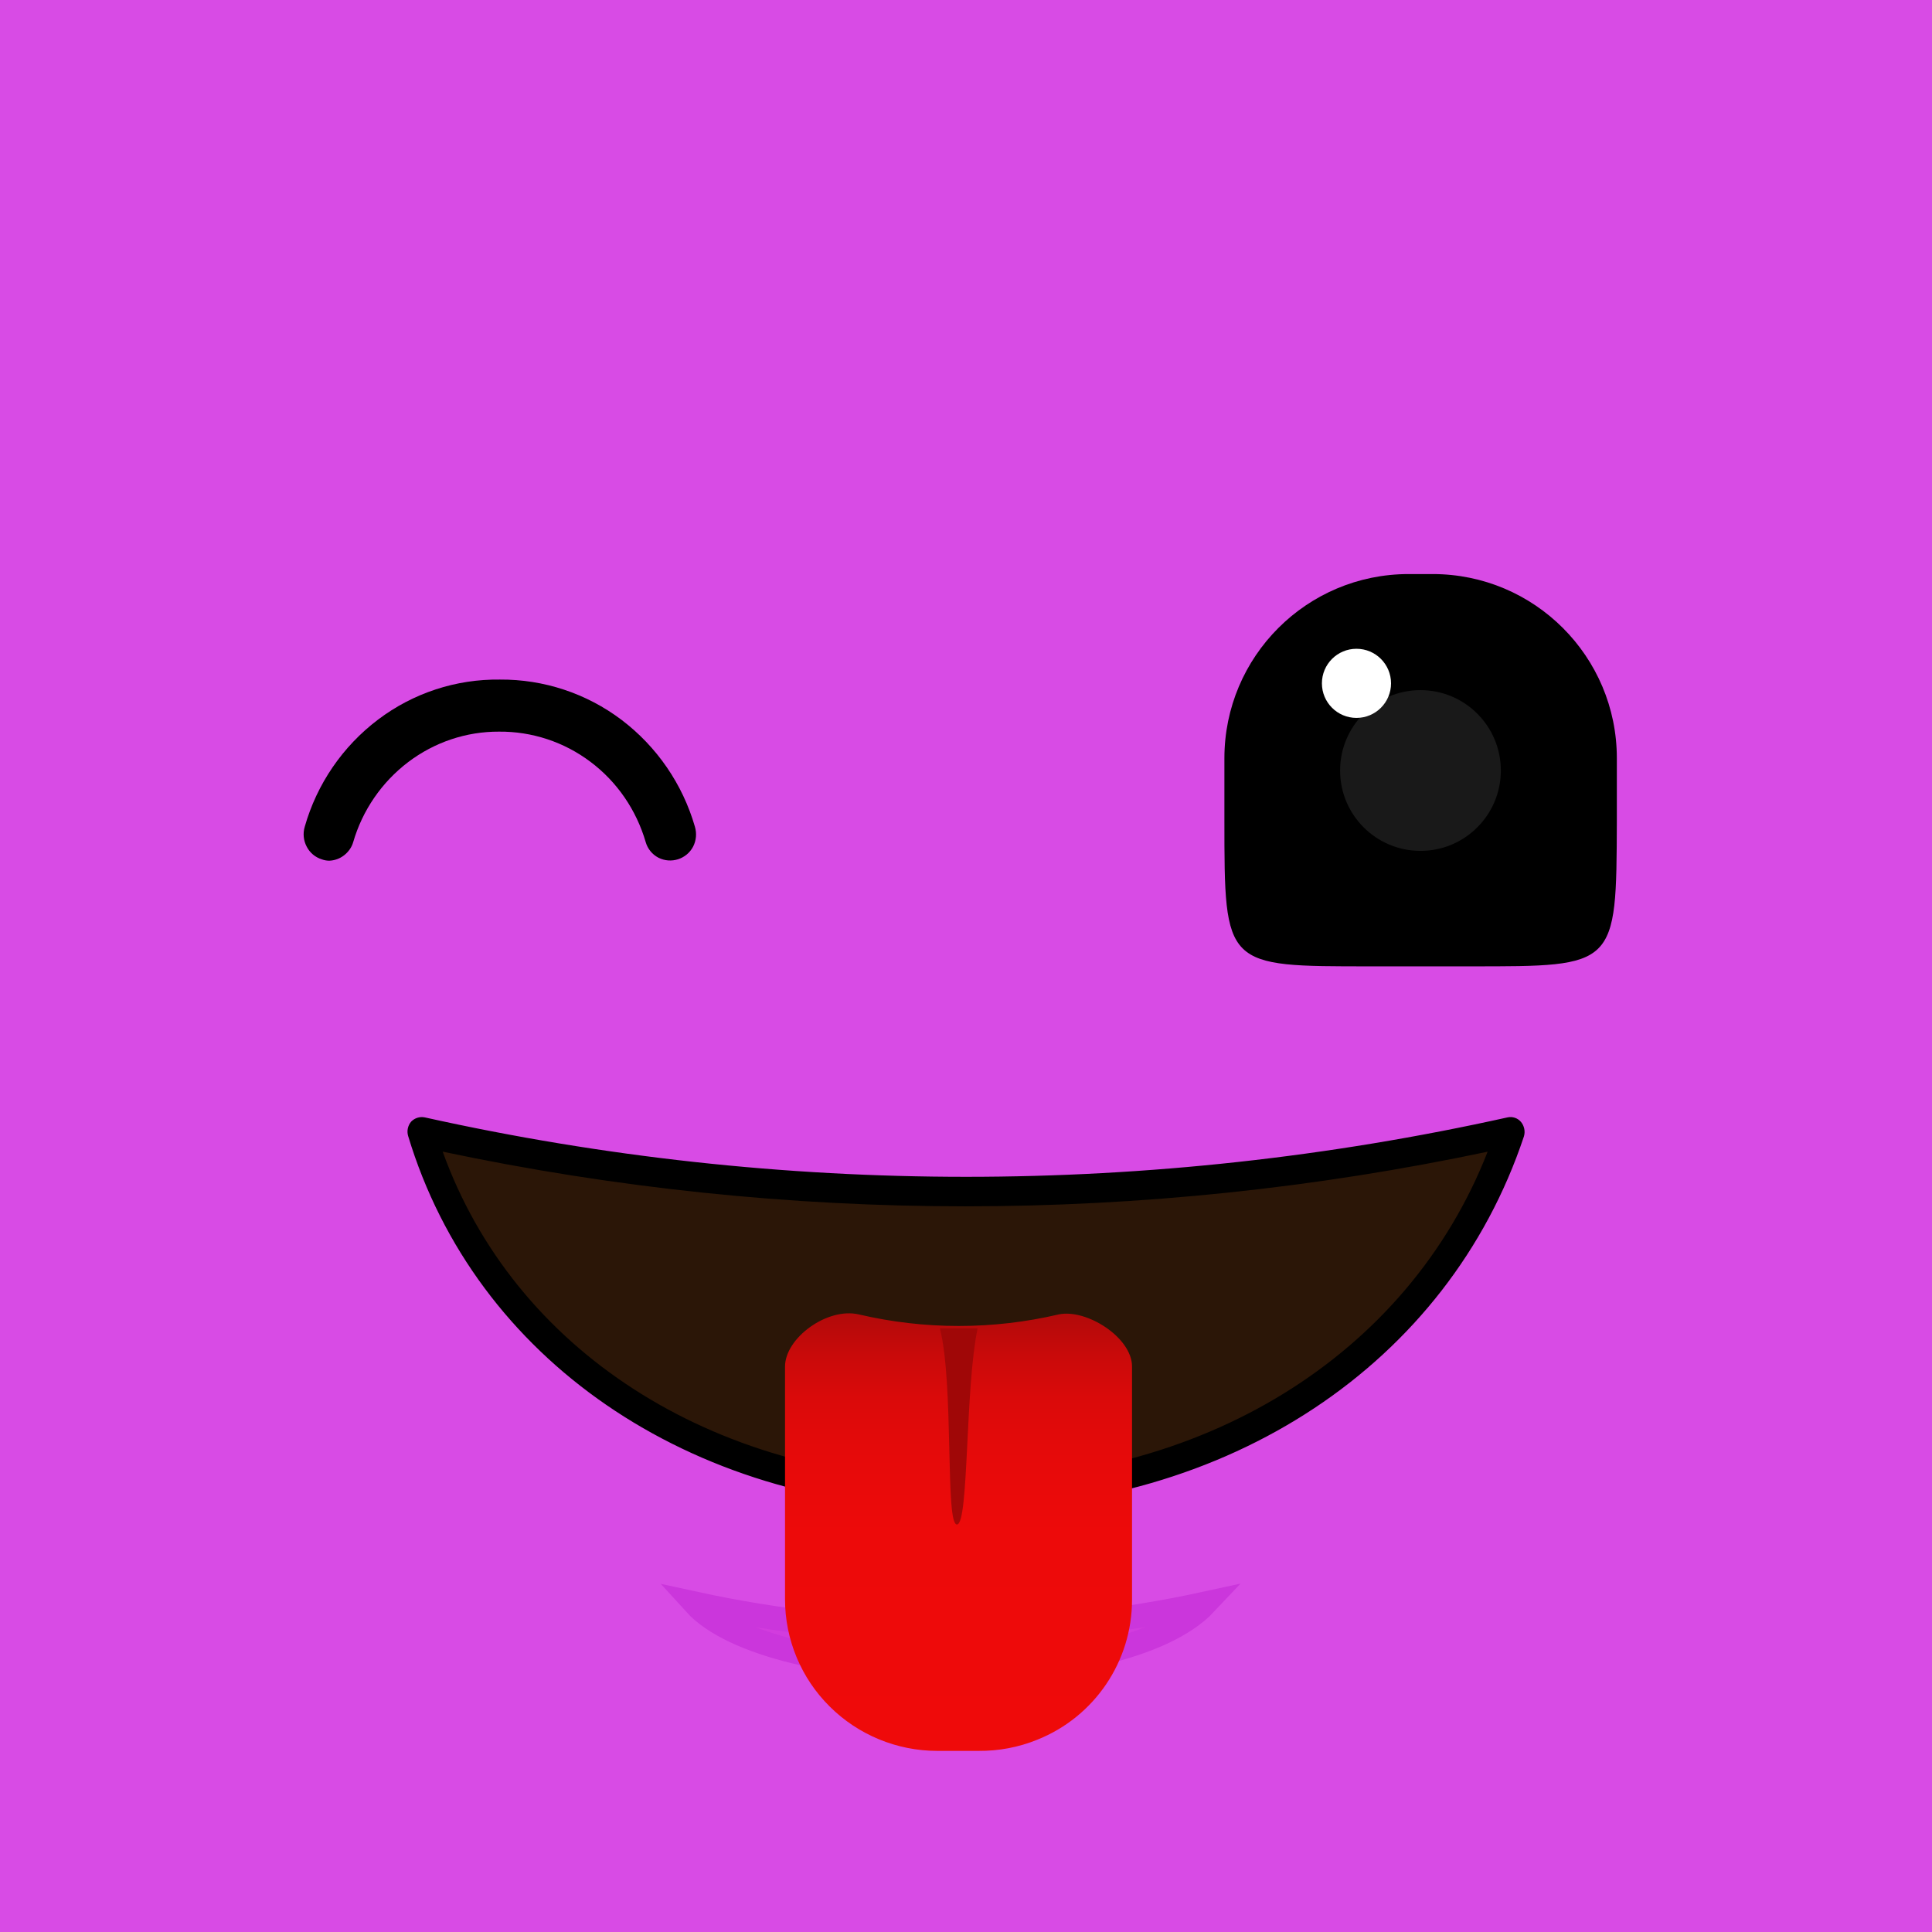
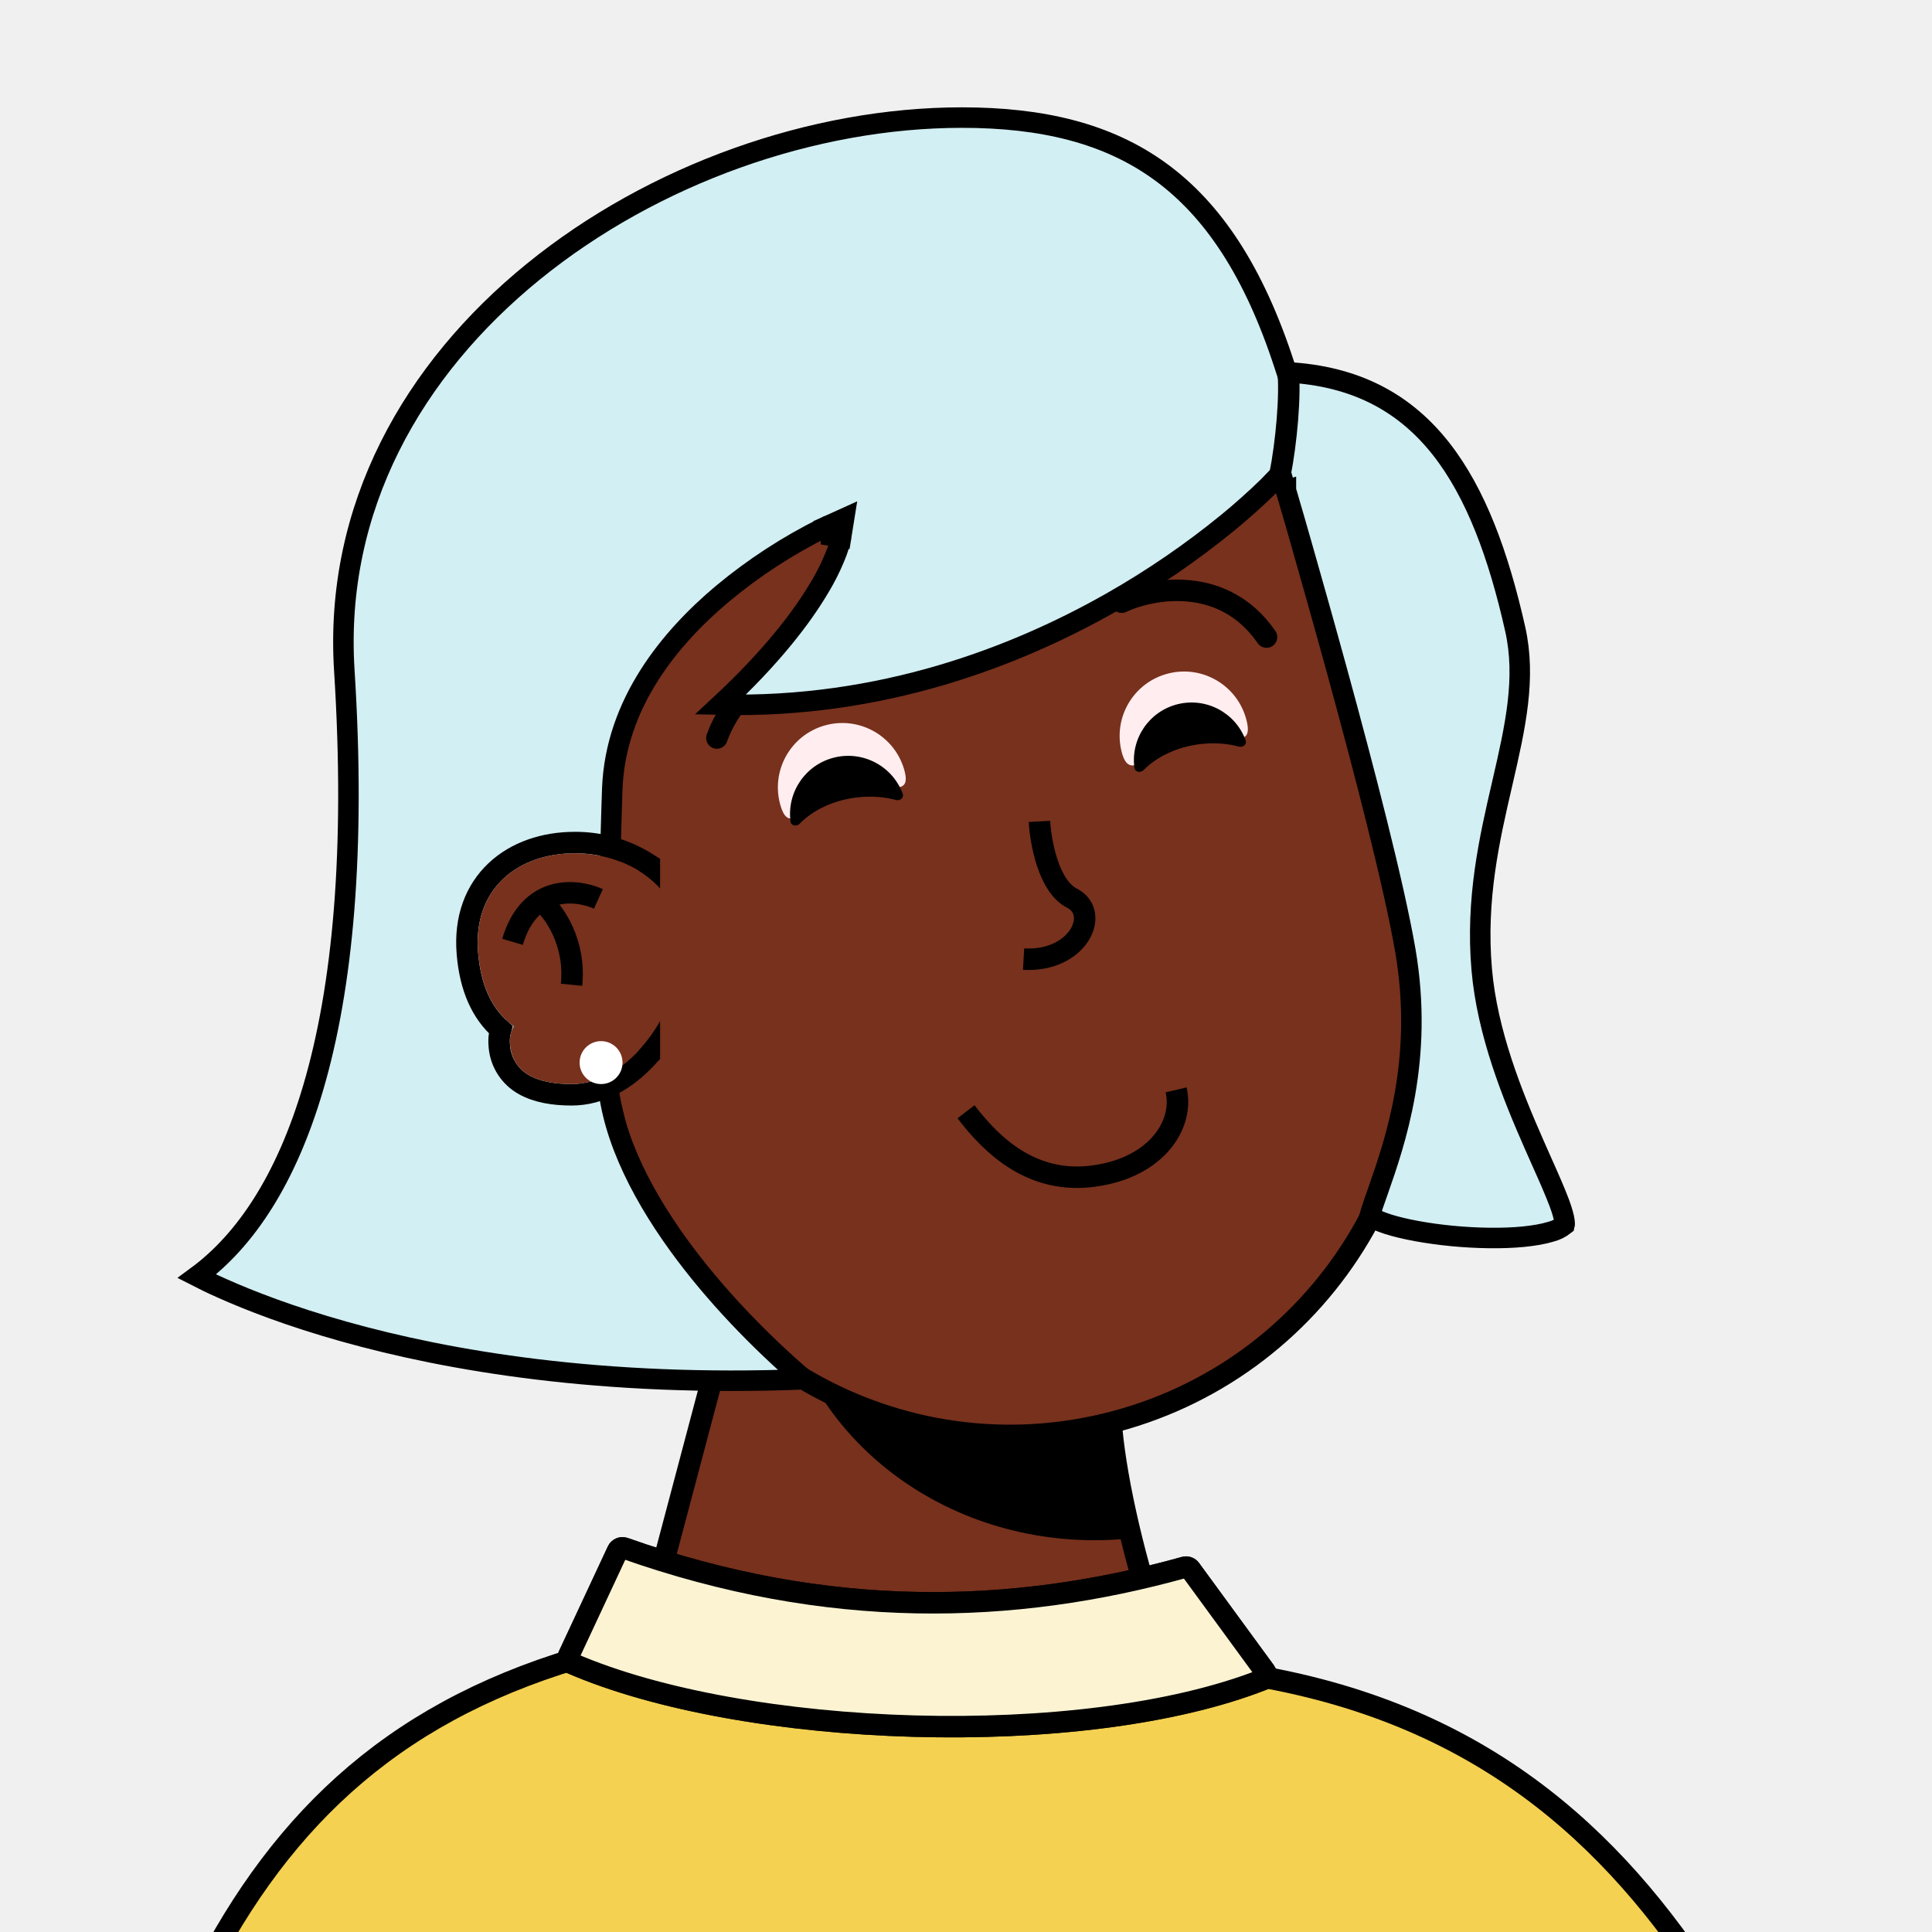
- <svg xmlns="http://www.w3.org/2000/svg" viewBox="0 0 200 200" fill="none" shape-rendering="auto">
+ <svg xmlns="http://www.w3.org/2000/svg" viewBox="0 0 360 360" fill="none" shape-rendering="auto">
  <mask id="viewboxMask">
-     <rect width="200" height="200" rx="0" ry="0" x="0" y="0" fill="#fff" />
+     <rect width="360" height="360" rx="0" ry="0" x="0" y="0" fill="#fff" />
  </mask>
  <g mask="url(#viewboxMask)">
-     <rect fill="#d84be5" width="200" height="200" x="0" y="0" />
-     <g transform="matrix(1.5625 0 0 1.5625 37.5 110.94)">
-       <path fill-rule="evenodd" clip-rule="evenodd" d="M4 4c10.24 32.68 61.73 31.31 72 0A167.66 167.66 0 0 1 4 4Z" fill="#2B1607" />
-       <path d="M39.68 29h-.64c-17.41-.24-31.54-9.95-36-24.74a1.02 1.02 0 0 1 .2-.95.98.98 0 0 1 .91-.28 165.35 165.35 0 0 0 71.72 0 .91.91 0 0 1 .9.3 1.04 1.04 0 0 1 .19.97C71.93 19.37 57.36 29 39.68 29ZM5.33 5.3c4.73 13.13 17.76 21.54 33.7 21.77C55.6 27.3 69.29 18.8 74.56 5.3a167.24 167.24 0 0 1-69.22 0Z" fill="#000" />
-       <g style="mix-blend-mode:soft-light" opacity=".4">
-         <path d="M22.02 35.23c5.08 5.6 28.25 5.96 33.85 0a79.58 79.58 0 0 1-33.85 0Z" fill="#422715" />
-         <path d="M22.02 35.23c5.08 5.6 28.25 5.96 33.85 0a79.58 79.58 0 0 1-33.85 0Z" stroke="#000" stroke-width="1.58" stroke-miterlimit="10" />
+     <g transform="translate(80 23)">
+       <path d="M154 319.5c-14.4-20-25.67-58.67-27-78L58.5 212 30 319.5h124Z" fill="#77311d" stroke="#000" stroke-width="4" />
+       <path d="M130.37 263.69c-2.1.2-4.22.31-6.37.31-30.78 0-56.05-21.57-58.76-49.1L127 241.5c.38 5.48 1.55 13.32 3.37 22.19Z" fill="#000" style="mix-blend-mode:multiply" />
+       <path d="M181.94 151.37v.01l.1.4.14.65A75.72 75.72 0 0 1 34.93 187.7l-.2-.74L18 117.13l-.06-.29A75.72 75.72 0 0 1 165.2 81.55l.05.21.02.08.05.2.05.2v.01l16.4 68.44.08.34.08.34Z" fill="#77311d" stroke="#000" stroke-width="4" />
+       <g transform="translate(34 102.3)" />
+     </g>
+     <g transform="translate(170 183)">
+       <path d="M10 24.16c4.94 6.45 12.43 13.6 23.98 11.96 11.55-1.62 16.68-9.6 15.17-16.04" stroke="#000000" stroke-width="4" />
+     </g>
+     <g transform="translate(110 102)">
+       <path d="M99 10.21c5.67-2.66 19-5.1 27 6.5M23.58 35.52c2.07-5.9 9.68-17.12 23.56-14.7" stroke="#000000" stroke-width="4" stroke-linecap="round" />
+     </g>
+     <g transform="translate(49 11)">
+       <g stroke="#000">
+         <path d="m105.84 88.82 1.88.3v.08l-.04.16-.12.52c-.12.45-.3 1.09-.6 1.9a41.7 41.7 0 0 1-3.4 6.92c-3.17 5.32-8.7 12.66-18.31 21.6 29.97.74 55-8.92 72.82-19.04a156.35 156.35 0 0 0 21.71-14.87 118.43 118.43 0 0 0 7.5-6.7l.1-.1.01-.01 2.29-2.38.93 3.16-1.84.54 1.84-.54v.05l.05.13.15.52a817.06 817.06 0 0 1 2.69 9.28c1.75 6.14 4.14 14.58 6.66 23.77 5.03 18.35 10.6 39.81 12.7 51.97 3.49 20.32-1.91 35.74-5.1 44.87-.63 1.77-1.17 3.3-1.54 4.6.06.04.12.1.22.16.6.42 1.65.91 3.18 1.4 3.02.96 7.32 1.74 11.92 2.19 4.6.44 9.38.53 13.34.14 1.98-.2 3.7-.5 5.08-.92a6.85 6.85 0 0 0 2.58-1.27c.02-.08.03-.29-.02-.68-.1-.78-.4-1.87-.93-3.32-.8-2.15-1.97-4.8-3.35-7.88l-1.46-3.3c-3.93-8.94-8.65-20.56-9.68-32.4-1.15-13.16 1.45-24.42 3.79-34.54l.11-.48c2.39-10.34 4.38-19.32 2.34-28.42-3.1-13.8-7.32-25.3-13.8-33.57-6.42-8.17-15.13-13.27-27.5-14.21l-1.28-.1-.4-1.22c-5.7-17.57-13.38-29.05-23.18-36.17-9.8-7.12-21.96-10.05-36.94-10.05-27.7 0-57.5 10.52-79.88 28.72-22.35 18.18-37.14 43.9-35.2 74.33 2.13 33.6-.3 59.06-5.8 77.72-5 17-12.59 28.46-21.68 35.14 1.19.61 2.78 1.39 4.77 2.27 5.02 2.24 12.59 5.2 22.67 8.03 19.34 5.43 47.95 10.38 85.71 8.89-8.32-7.15-16.72-15.83-23.37-25-7.63-10.53-13.14-21.94-13.3-32.58-.19-12.62.67-45.67.93-52.5.62-15.9 10.82-28.15 20.54-36.3a96.6 96.6 0 0 1 18.96-12.34l.2-.1.13-.06.1-.05h.02v-.01l.8 1.74Zm0 0 1.88.3.56-3.5-3.23 1.46.79 1.74Zm100.23 126.57.03.04-.03-.04Z" fill="#d2eff3" stroke-width="3.82" />
+         <path d="M191 58c.5 4.5-.3 13.5-1.5 19.5" stroke-width="4" />
      </g>
-       <path fill-rule="evenodd" clip-rule="evenodd" d="M40.83 45H38.1c-2.67 0-5.24-1.06-7.13-2.94a10 10 0 0 1-2.96-7.1V19.54c0-1.9 2.8-3.94 4.88-3.46a29.03 29.03 0 0 0 13.26 0C48 15.7 51 17.62 51 19.53v15.44a9.98 9.98 0 0 1-6.28 9.29c-1.23.5-2.55.75-3.89.74Z" fill="url(#mouthTongueOut-a)" />
-       <path fill-rule="evenodd" clip-rule="evenodd" d="M38.27 17c.95 3.75.33 13 1.13 13 .8 0 .53-9.01 1.37-13h-2.5Z" fill="#A00707" />
-       <defs>
-         <linearGradient id="mouthTongueOut-a" x1="39.46" y1="45" x2="39.46" y2="16" gradientUnits="userSpaceOnUse">
-           <stop stop-color="#EF0A0A" />
-           <stop offset=".5" stop-color="#ED0A0A" />
-           <stop offset=".67" stop-color="#E60A0A" />
-           <stop offset=".8" stop-color="#DB0A0A" />
-           <stop offset=".9" stop-color="#CA0A0A" />
-           <stop offset=".99" stop-color="#B40A0A" />
-           <stop offset="1" stop-color="#B10A0A" />
-         </linearGradient>
-       </defs>
    </g>
-     <g transform="matrix(1.5625 0 0 1.5625 31.25 59.38)">
-       <path d="M77.41 26.02h-6.59c-9.7 0-9.7.07-9.7-9.7v-4.09A12.2 12.2 0 0 1 73.32.03h1.6a12.2 12.2 0 0 1 12.2 12.2v4.16c-.03 9.7-.03 9.63-9.7 9.63Z" fill="#000" />
-       <path d="M69.87 9.56a2.29 2.29 0 1 0 0-4.58 2.29 2.29 0 0 0 0 4.58Z" fill="#fff" />
-       <path opacity=".1" d="M74.11 18.37a5.32 5.32 0 1 0 0-10.65 5.32 5.32 0 0 0 0 10.65Z" fill="#fff" />
-       <path d="M1.82 19.02c-.17 0-.34-.03-.5-.09a1.68 1.68 0 0 1-1-.84 1.75 1.75 0 0 1-.13-1.32 13.54 13.54 0 0 1 4.86-7.1 13.1 13.1 0 0 1 8.07-2.65c2.9-.02 5.73.91 8.06 2.67a13.63 13.63 0 0 1 4.86 7.08c.13.44.09.91-.12 1.32a1.72 1.72 0 0 1-2.3.73 1.69 1.69 0 0 1-.84-1.03c-.62-2.13-1.9-4-3.66-5.32a9.92 9.92 0 0 0-6.06-2c-2.17-.01-4.28.7-6.02 2.02a10.26 10.26 0 0 0-3.64 5.3c-.1.35-.32.65-.6.87a1.7 1.7 0 0 1-.98.36Z" fill="#000" />
+     <g transform="translate(142 119)">
+       <path d="M26.47 24.36c1.86 6.36-5.04 1.48-11.4 3.33-6.36 1.86-9.78 9.76-11.64 3.4a12 12 0 0 1 23.04-6.73ZM90.26 15.17c1.64 6.42-4.7 1.52-11.11 3.15-6.43 1.64-10.51 9.19-12.15 2.77a12 12 0 1 1 23.26-5.92Z" fill="#ffedef" />
+       <path d="M5.29 34.07c.11.82 1.14 1 1.72.41 2.46-2.52 6.25-4.36 10.65-4.89 2.6-.3 5.1-.12 7.32.48.75.2 1.5-.44 1.23-1.17A10.84 10.84 0 0 0 5.3 34.07ZM69.38 24.07c.12.82 1.15 1 1.73.41 2.44-2.48 6.19-4.3 10.54-4.83 2.56-.3 5.03-.12 7.23.47.75.2 1.5-.44 1.23-1.17a10.74 10.74 0 0 0-20.73 5.12Z" fill="#000000" />
+       <g transform="translate(-40 -8)" />
+     </g>
+     <g transform="rotate(-8 1149.44 -1186.92)">
+       <path d="M16.5 7c-.33 3.83 0 12.2 4 15 5 3.5-.5 12-10.5 10" stroke="#000" stroke-width="4" />
+     </g>
+     <g transform="translate(84 154)">
+       <path d="M37 8.25V7.13l-.95-.59A24.91 24.91 0 0 0 23.08 3C17.44 3 12.16 4.75 8.4 8.3c-3.8 3.58-5.86 8.83-5.31 15.37.52 6.37 2.66 11.06 6.2 14.17-.29 1-.37 2.08-.24 3.21a8.98 8.98 0 0 0 4.6 7.08C16.09 49.5 19.2 50 22.52 50c5.48 0 10.29-2.95 13.95-6.89l.53-.57V8.25Z" stroke="#000" stroke-width="4" />
+       <path d="M42.97 23.98c.07-.65.1-1.3.1-1.98 0-10.22-9.5-17-20-17C12.6 5 4.09 11.5 5.09 23.5c.56 6.68 2.95 11.07 6.65 13.72a5.7 5.7 0 0 0-.68 3.6C11.68 46.1 16.19 48 22.52 48c11.1 0 19.9-14.05 20.45-24.02Z" fill="#77311d" />
+       <path d="M27.5 13.5c-4-1.83-12.8-2.8-16 8" stroke="#000" stroke-width="4" />
+       <path d="M17 14c2.17 1.83 6.3 7.5 5.5 15.5" stroke="#000" stroke-width="4" />
+       <g transform="translate(3 42)">
+         <circle cx="25" cy="2" r="4" fill="#ffffff" />
+         <circle cx="26" cy="1" r="1" fill="#fff" />
+       </g>
+     </g>
+     <g transform="translate(53 272)">
+       <g stroke="#000" stroke-width="4">
+         <path d="M260.7 91H-12.64C3.67 61.66 26.86 42.98 64.44 34.4c16.02-3.65 34.67-5.47 56.56-5.47 9.46 0 16.81 1.44 23.8 3.35 2.58.7 5.18 1.5 7.84 2.3 4.4 1.34 8.97 2.72 13.91 3.86l.14.03.15.01c46.12 3.8 73.78 24.3 93.85 52.5Z" fill="#f4d150" />
+         <path d="m52.93 36.58 9.15-19.6a1 1 0 0 1 1.25-.51c37.93 13.42 72.43 12.48 104.4 3.57a1 1 0 0 1 1.09.38l13.93 19.05a.98.98 0 0 1-.42 1.5c-33.6 13.2-96.67 10.95-128.91-3.07a.98.98 0 0 1-.49-1.32Z" fill="#f4d150" />
+         <path opacity=".75" d="m52.93 36.58 9.15-19.6a1 1 0 0 1 1.25-.51c37.93 13.42 72.43 12.48 104.4 3.57a1 1 0 0 1 1.09.38l13.93 19.05a.98.98 0 0 1-.42 1.5c-33.6 13.2-96.67 10.95-128.91-3.07a.98.98 0 0 1-.49-1.32Z" fill="#fff" />
+       </g>
    </g>
  </g>
</svg>
